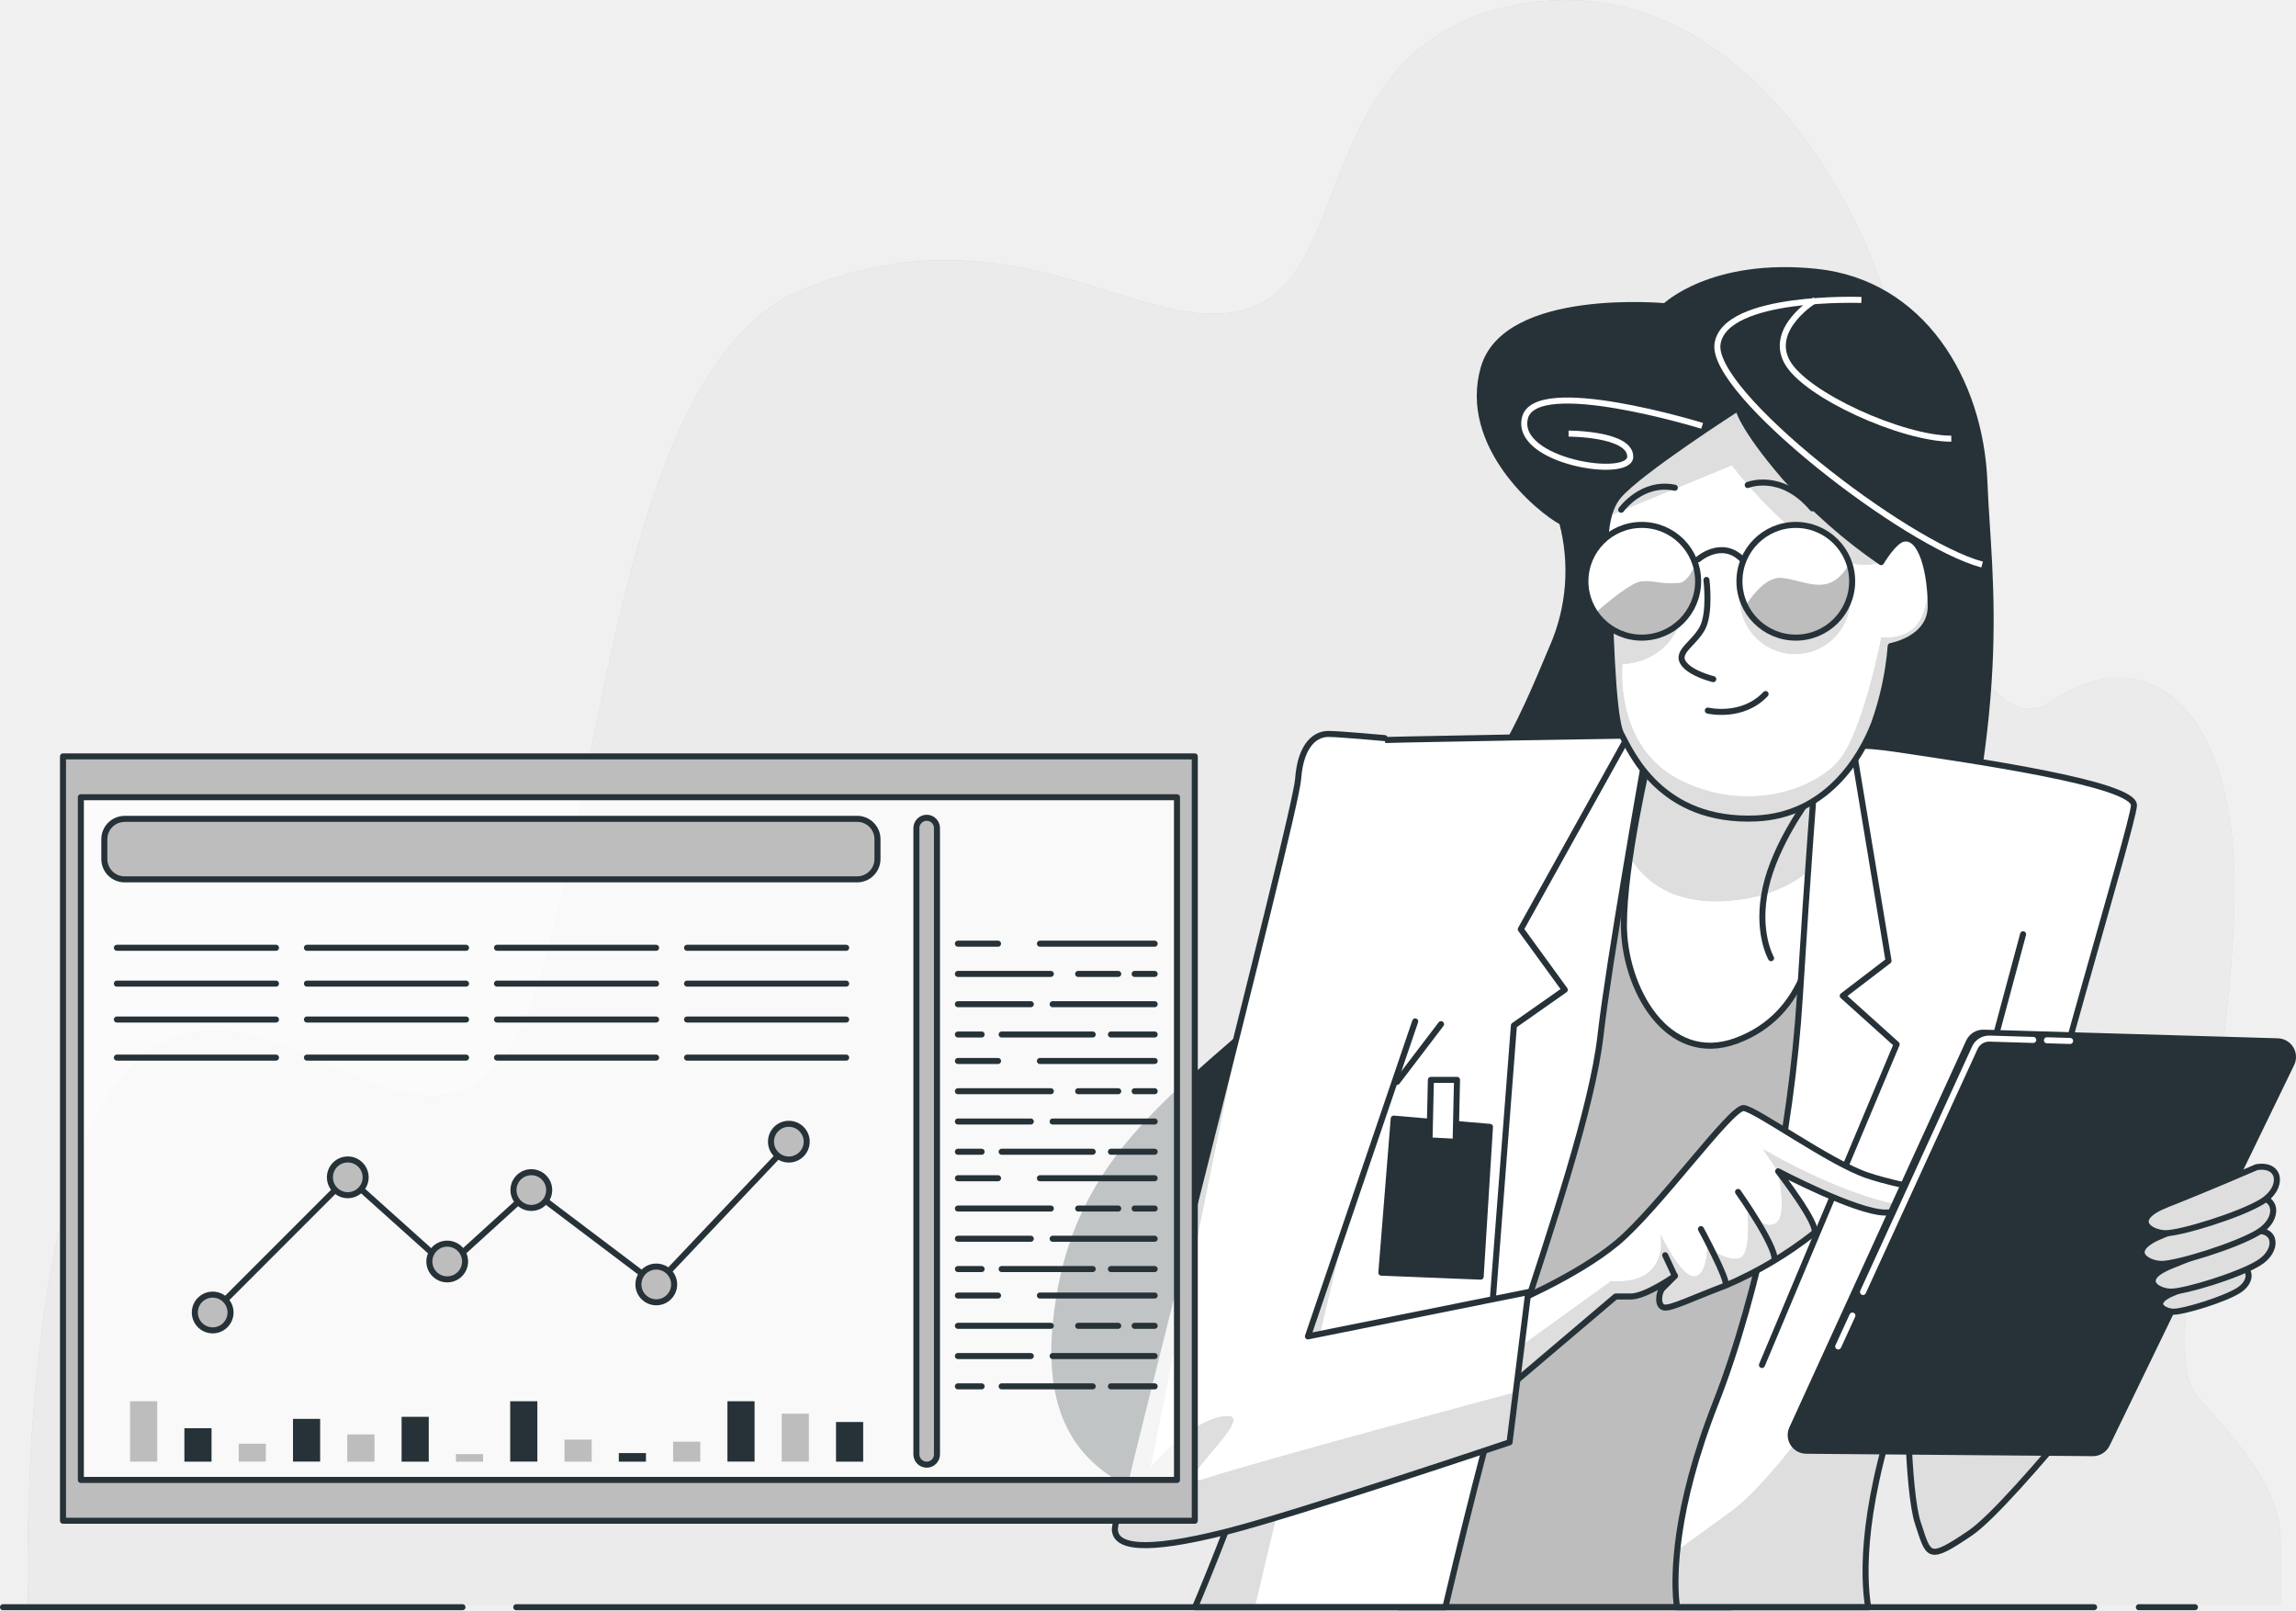
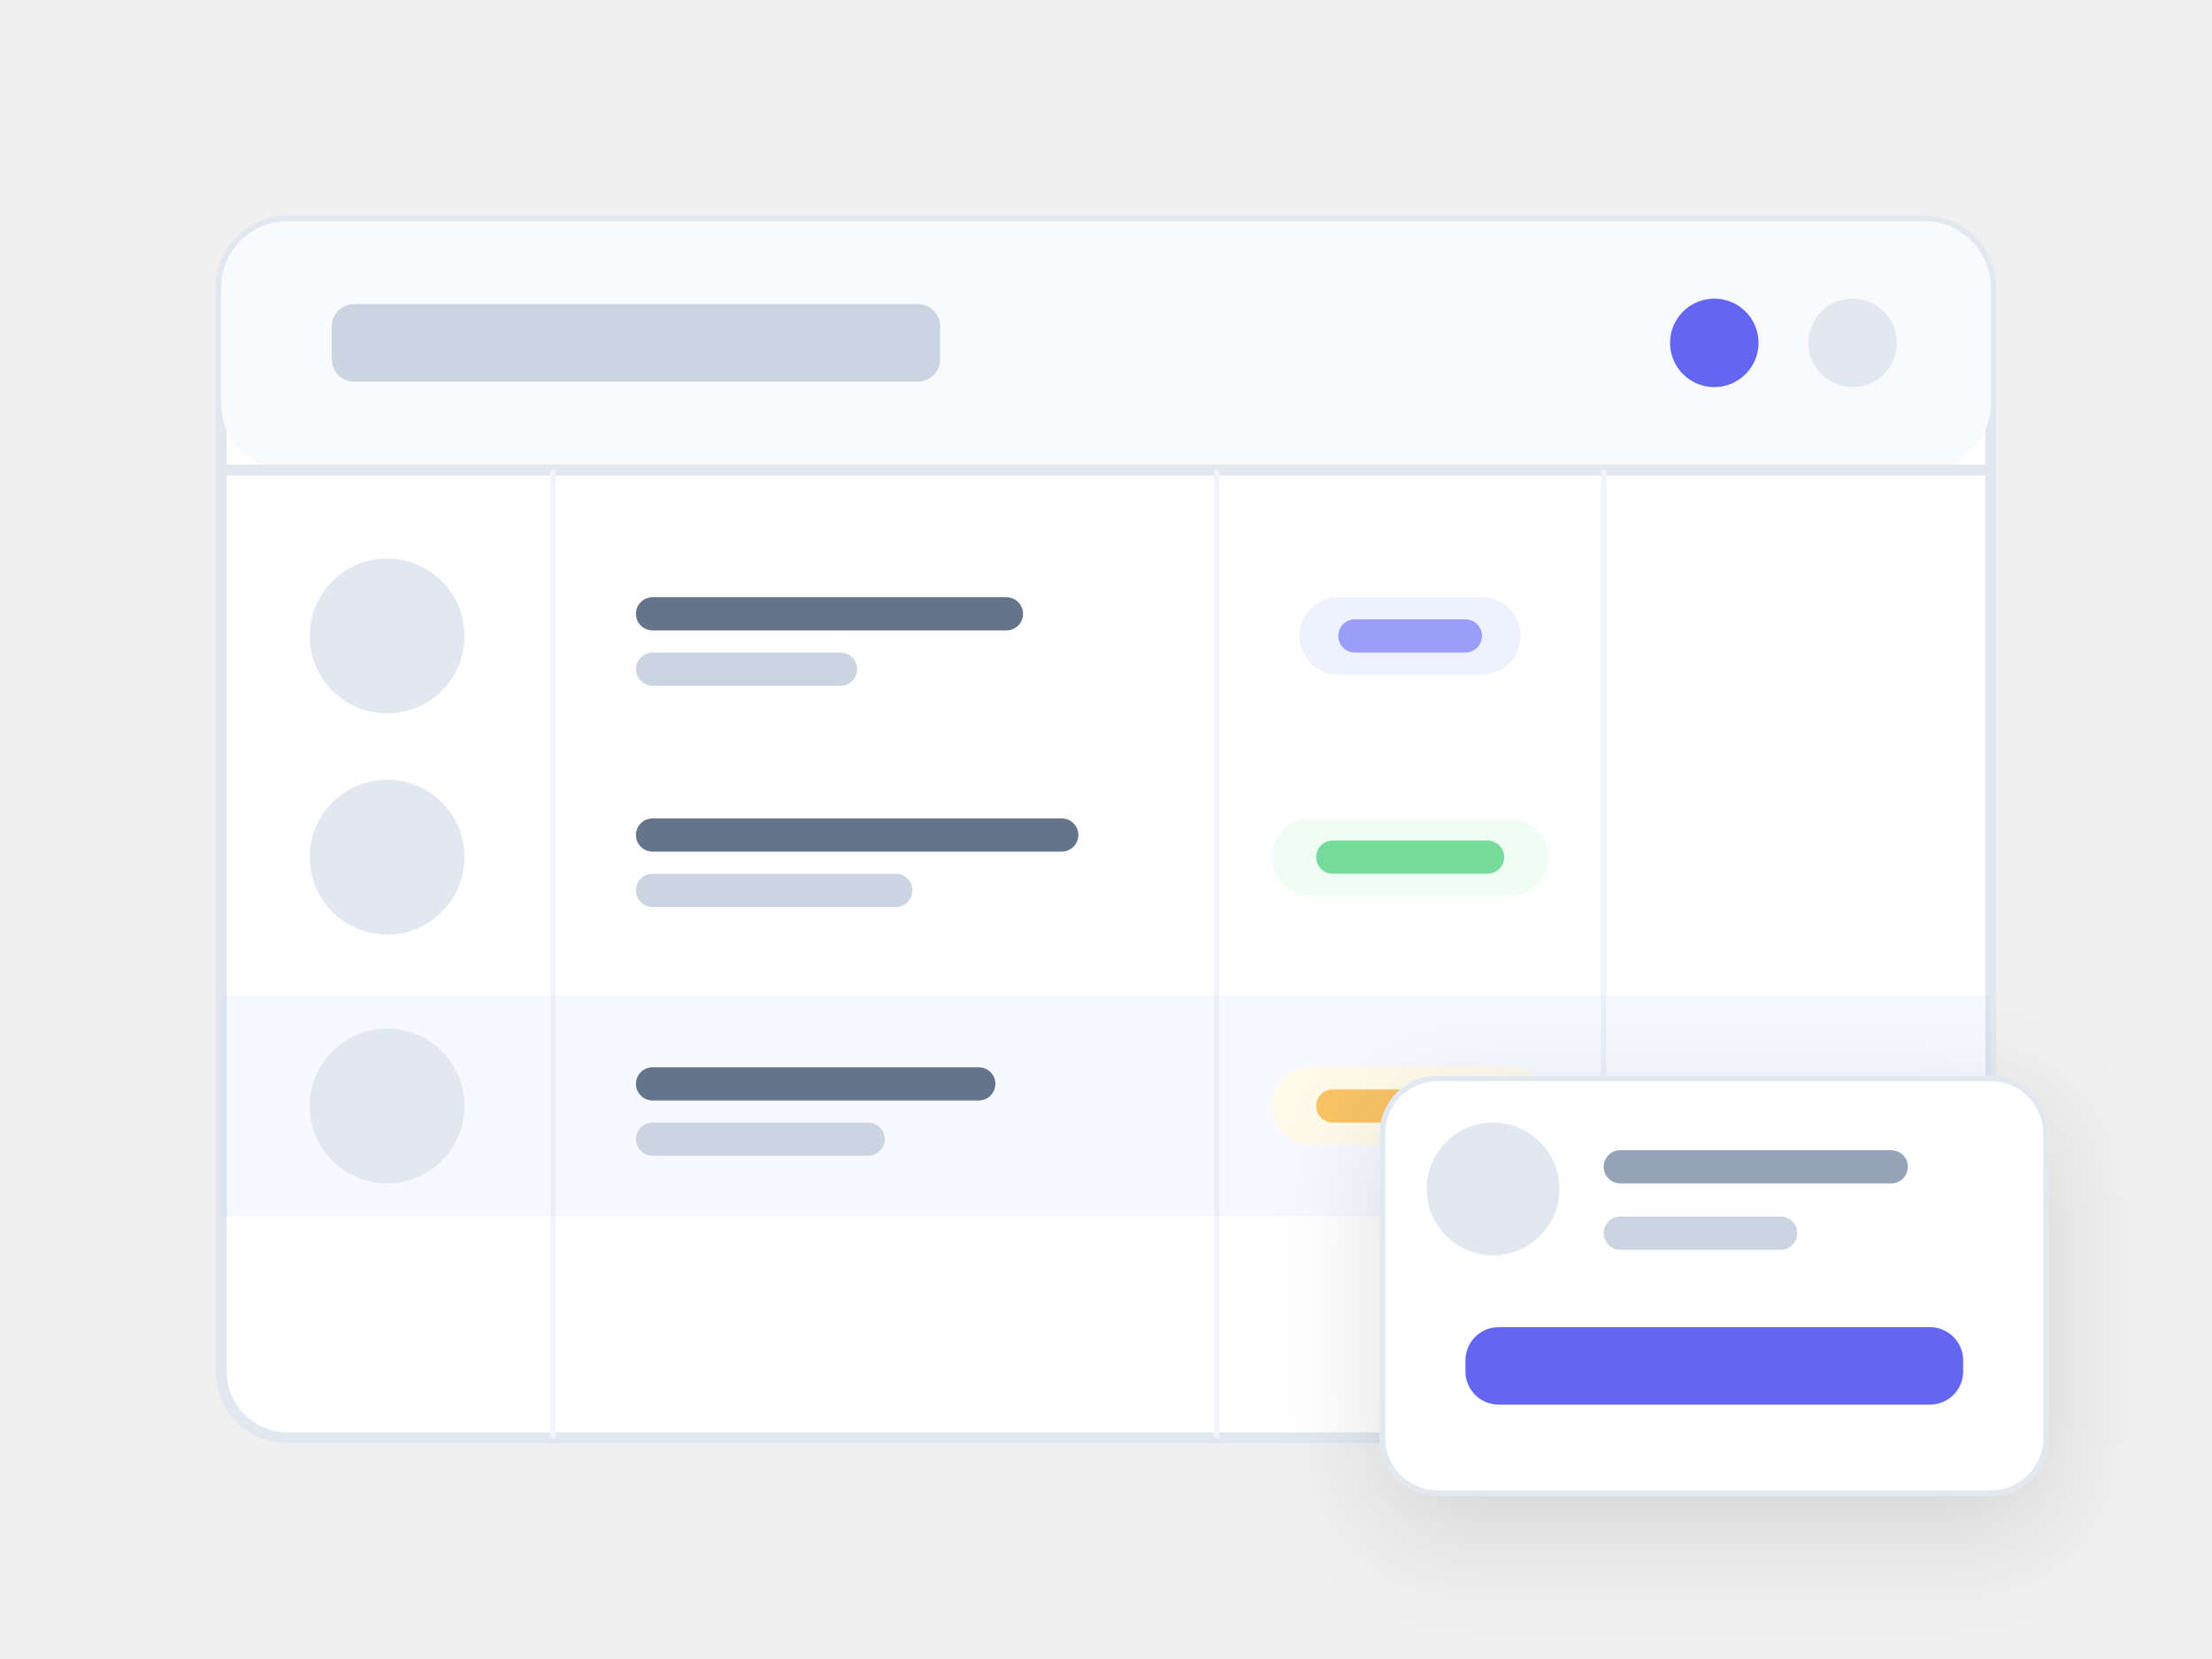
- <svg xmlns="http://www.w3.org/2000/svg" viewBox="0 0 380.53 266.86">
-   <defs>
-     <style>.cls-1,.cls-23,.cls-4,.cls-7,.cls-9{fill:#fff;}.cls-1,.cls-10,.cls-2,.cls-5{stroke:#263238;}.cls-1,.cls-10,.cls-15,.cls-2,.cls-5{stroke-linecap:round;stroke-linejoin:round;}.cls-2,.cls-3{fill:#bdbdbd;}.cls-4{opacity:0.7;}.cls-24,.cls-5{fill:#263238;}.cls-10,.cls-15,.cls-6{fill:none;}.cls-15,.cls-6{stroke:#fff;}.cls-6{stroke-miterlimit:10;}.cls-8{clip-path:url(#clip-path);}.cls-13,.cls-9{opacity:0.5;}.cls-11{clip-path:url(#clip-path-2);}.cls-12{clip-path:url(#clip-path-3);}.cls-14{clip-path:url(#clip-path-4);}.cls-16{clip-path:url(#clip-path-5);}.cls-17{clip-path:url(#clip-path-6);}.cls-18{clip-path:url(#clip-path-7);}.cls-19{clip-path:url(#clip-path-8);}.cls-20{clip-path:url(#clip-path-9);}.cls-21{clip-path:url(#clip-path-10);}.cls-22{clip-path:url(#clip-path-11);}.cls-23{opacity:0.71;}</style>
-     <clipPath id="clip-path" transform="translate(-61.23 -115.14)">
-       <path id="_Clipping_Path_" data-name="&lt;Clipping Path&gt;" class="cls-1" d="M334.48,240.88s-4.11,17.32-4.11,27.57,7.07,23.48,18.69,19.15S362.51,271,362.51,263s-.45-18.91-.45-18.91-5.7,4.56-14.59,1.59S334.48,240.88,334.48,240.88Z" />
-     </clipPath>
-     <clipPath id="clip-path-2" transform="translate(-61.23 -115.14)">
-       <path id="_Compound_Clipping_Path_" data-name="&lt;Compound Clipping Path&gt;" class="cls-1" d="M339,379.91c-.23-3.42-.46-14.36,6.61-32.36s12.53-44.91,13.9-67,2.51-36.47,2.51-36.47c0-4.11,1.59-6.61,13.67-4.79s39.43,5.7,39.21,9.35-16,54.7-17.78,68.15-1.37,18.91,5.47,15.49S419,323.16,419,323.16v10.25s-24.16,31-31.23,35.79-6.84,3.87-8.66-1.6-1.82-24.38-1.82-24.38c-7.69,21.08-7.28,33.14-6.43,38.28H339.15C339.12,381,339.08,380.52,339,379.91Zm48.53-76.44,9-33.5M259.29,381.5h41.49c1.36-5.77,7.62-32.13,12.27-46.49,5.24-16.18,12.08-36.24,13.45-48.32s7.07-44.22,7.07-44.22c.91-6.15,0-5.47,0-5.47s-43.77.68-47,.91-1.82,22.11-1.82,53.34C284.79,319.94,262.86,373.05,259.29,381.5Zm33.48-87.06,7.29-9.57" />
-     </clipPath>
-     <clipPath id="clip-path-3" transform="translate(-61.23 -115.14)">
-       <path id="_Clipping_Path_2" data-name="&lt;Clipping Path&gt;" class="cls-1" d="M310.77,331.59s11.63-4.79,18.46-10.48,18.92-22.57,21-22.34,14.36,9.12,20.52,11.17,10.71,2.05,10.48,3.42-2.73,2.73-7.52,2.73-17.78-6.84-17.78-6.84,7.07,9.12,5.93,10.26a65.2,65.2,0,0,1-14.59,8.66c-5.47,2.05-9.12,3.88-10.26,3.65s-.91-2.51-.22-3.19l2.05-2.05S334,330,331.51,330H329l-19.6,16.63Z" />
-     </clipPath>
-     <clipPath id="clip-path-4" transform="translate(-61.23 -115.14)">
-       <path id="_Clipping_Path_3" data-name="&lt;Clipping Path&gt;" class="cls-1" d="M290.72,237.46s-7.53-.69-9.35-.69-4.56,1.37-5,7.52S246,365.55,246,368.51s4.53,4,18.53.46c11.81-3,46.89-14.81,46.89-14.81l3.1-24.89L278,336.61l17.78-52.2" />
-     </clipPath>
-     <clipPath id="clip-path-5" transform="translate(-61.23 -115.14)">
-       <path id="_Clipping_Path_4" data-name="&lt;Clipping Path&gt;" class="cls-2" d="M431.66,325.17s-5.67,2.45-10,4.13-1.84,3.22-.15,3.22,8.27-2,10.72-3.52S434.41,324.71,431.66,325.17Z" />
-     </clipPath>
-     <clipPath id="clip-path-6" transform="translate(-61.23 -115.14)">
-       <path id="_Clipping_Path_5" data-name="&lt;Clipping Path&gt;" class="cls-2" d="M434.79,319.22s-7.7,3.33-13.53,5.61-2.49,4.37-.2,4.37,11.23-2.7,14.56-4.78S438.53,318.59,434.79,319.22Z" />
-     </clipPath>
-     <clipPath id="clip-path-7" transform="translate(-61.23 -115.14)">
-       <path id="_Clipping_Path_6" data-name="&lt;Clipping Path&gt;" class="cls-2" d="M434.56,313.66s-8.44,3.64-14.82,6.15-2.73,4.79-.23,4.79,12.31-3,16-5.25S438.66,313,434.56,313.66Z" />
-     </clipPath>
-     <clipPath id="clip-path-8" transform="translate(-61.23 -115.14)">
-       <path id="_Clipping_Path_7" data-name="&lt;Clipping Path&gt;" class="cls-2" d="M435.22,308.57s-8.43,3.65-14.81,6.15-2.74,4.79-.23,4.79,12.31-3,15.95-5.24S439.32,307.89,435.22,308.57Z" />
-     </clipPath>
-     <clipPath id="clip-path-9" transform="translate(-61.23 -115.14)">
-       <path id="_Clipping_Path_8" data-name="&lt;Clipping Path&gt;" class="cls-1" d="M349.29,182.75s-16.41,10.49-19.83,14.59-1.82,12.77-1.59,15.5.45,21,2.05,23.93,6.49,14.72,22.41,14c11.47-.53,17.25-9.87,19.53-15.8a50.17,50.17,0,0,0,2.73-12.76s6.63-1.15,6.63-6.62-1.48-11.85-4.58-11.16c-1.57.35-3.64,3.87-3.64,3.87a87.66,87.66,0,0,1-16-14.13C349.75,185.72,349.29,182.75,349.29,182.75Z" />
-     </clipPath>
-     <clipPath id="clip-path-10" transform="translate(-61.23 -115.14)">
-       <circle id="_Clipping_Path_9" data-name="&lt;Clipping Path&gt;" class="cls-1" cx="333.34" cy="211.47" r="9.34" />
-     </clipPath>
-     <clipPath id="clip-path-11" transform="translate(-61.23 -115.14)">
-       <circle id="_Clipping_Path_10" data-name="&lt;Clipping Path&gt;" class="cls-1" cx="358.87" cy="211.47" r="9.34" />
-     </clipPath>
-   </defs>
-   <g id="Background_Simple" data-name="Background Simple">
-     <path class="cls-3" d="M439.2,381.07V370.36c0-8.42-6.88-16.07-13.77-23.72s5.36-48.19,6.12-81.85-15.3-43.61-29.83-33.66S380.3,199,376.47,175.28s-26-65-62-59.66S286.2,160,268.61,166.11s-38.25-17.6-74.21-3.06S160.74,273.2,143.91,291.56s-40.54-19.12-60.43,0c-18.68,18-17.79,81.82-17.61,89.51Z" transform="translate(-61.23 -115.14)" />
-     <path class="cls-4" d="M439.2,381.07V370.36c0-8.42-6.88-16.07-13.77-23.72s5.36-48.19,6.12-81.85-15.3-43.61-29.83-33.66S380.3,199,376.47,175.28s-26-65-62-59.66S286.2,160,268.61,166.11s-38.25-17.6-74.21-3.06S160.74,273.2,143.91,291.56s-40.54-19.12-60.43,0c-18.68,18-17.79,81.82-17.61,89.51Z" transform="translate(-61.23 -115.14)" />
-   </g>
-   <g id="Character">
-     <path id="_Path_" data-name="&lt;Path&gt;" class="cls-5" d="M337.21,165.89s-26.44-2.51-30.08,10.25,9.11,23.48,13,25.53a31.52,31.52,0,0,1-1.6,20.74C313.74,233.58,308,250,283,272.79s-42.17,32.13-46.27,57.66,8.2,35.56,41.93,35.79S367.3,326.58,381,279.17s9.8-67,9.12-84.11S379.61,162,362.28,160.19,337.21,165.89,337.21,165.89Z" transform="translate(-61.23 -115.14)" />
-     <path class="cls-6" d="M343.34,185.71s-27.67-8.51-29.38-1.28,17.46,10.22,17.46,6.39S321.2,187,321.2,187" transform="translate(-61.23 -115.14)" />
-     <path class="cls-6" d="M369.73,164.85s-22.56-.85-23.84,7.24,31.08,33.2,43.85,36.61" transform="translate(-61.23 -115.14)" />
-     <path class="cls-6" d="M362.07,164.85s-7.66,4.68-4.68,10.22,19.15,12.77,27.24,12.77" transform="translate(-61.23 -115.14)" />
-     <path class="cls-2" d="M327.47,238.36a236.45,236.45,0,0,1,27.55,0c14.67.9,19.76,6.59,19.76,6.59s-22.16,90.13-24.26,106.9-2.39,29.65-2.39,29.65H293s13.47-57.5,18.86-85.34S327.47,238.36,327.47,238.36Z" transform="translate(-61.23 -115.14)" />
-     <path id="_Clipping_Path_11" data-name="&lt;Clipping Path&gt;" class="cls-7" d="M334.48,240.88s-4.11,17.32-4.11,27.57,7.07,23.48,18.69,19.15S362.51,271,362.51,263s-.45-18.91-.45-18.91-5.7,4.56-14.59,1.59S334.48,240.88,334.48,240.88Z" transform="translate(-61.23 -115.14)" />
-     <g class="cls-8">
-       <path class="cls-3" d="M362.47,258.2c-.12-7-.41-14.13-.41-14.13s-5.7,4.56-14.59,1.59-13-4.78-13-4.78-1.89,8-3.11,16.3c2.58,4.19,7.25,7.76,15.78,7.28C354,264.07,358.9,261.64,362.47,258.2Z" transform="translate(-61.23 -115.14)" />
-       <path class="cls-9" d="M362.47,258.2c-.12-7-.41-14.13-.41-14.13s-5.7,4.56-14.59,1.59-13-4.78-13-4.78-1.89,8-3.11,16.3c2.58,4.19,7.25,7.76,15.78,7.28C354,264.07,358.9,261.64,362.47,258.2Z" transform="translate(-61.23 -115.14)" />
-     </g>
-     <path id="_Clipping_Path_12" data-name="&lt;Clipping Path&gt;" class="cls-10" d="M334.48,240.88s-4.11,17.32-4.11,27.57,7.07,23.48,18.69,19.15S362.51,271,362.51,263s-.45-18.91-.45-18.91-5.7,4.56-14.59,1.59S334.48,240.88,334.48,240.88Z" transform="translate(-61.23 -115.14)" />
-     <path id="_Path_2" data-name="&lt;Path&gt;" class="cls-10" d="M360.92,247.71s-5.47,7.3-7.07,14.59.91,11.63.91,11.63" transform="translate(-61.23 -115.14)" />
-     <path id="_Compound_Clipping_Path_2" data-name="&lt;Compound Clipping Path&gt;" class="cls-7" d="M339,379.91c-.23-3.42-.46-14.36,6.61-32.36s12.53-44.91,13.9-67,2.51-36.47,2.51-36.47c0-4.11,1.59-6.61,13.67-4.79s39.43,5.7,39.21,9.35-16,54.7-17.78,68.15-1.37,18.91,5.47,15.49S419,323.16,419,323.16v10.25s-24.16,31-31.23,35.79-6.84,3.87-8.66-1.6-1.82-24.38-1.82-24.38c-7.69,21.08-7.28,33.14-6.43,38.28H339.15C339.12,381,339.08,380.52,339,379.91Zm48.53-76.44,9-33.5M259.29,381.5h41.49c1.36-5.77,7.62-32.13,12.27-46.49,5.24-16.18,12.08-36.24,13.45-48.32s7.07-44.22,7.07-44.22c.91-6.15,0-5.47,0-5.47s-43.77.68-47,.91-1.82,22.11-1.82,53.34C284.79,319.94,262.86,373.05,259.29,381.5Zm33.48-87.06,7.29-9.57" transform="translate(-61.23 -115.14)" />
-     <g class="cls-11">
-       <path class="cls-3" d="M397.16,316.78c.35-2.6,1.22-6.59,2.39-11.37l-8.35-1.57s-28.57,50.9-42.86,61.62c-3.2,2.4-6.31,4.58-9.09,6.62a45.61,45.61,0,0,0-.21,7.83c0,.61.08,1.12.11,1.59H370.9c-.85-5.14-1.26-17.2,6.43-38.28,0,0,0,18.91,1.82,24.38s1.6,6.39,8.66,1.6S419,333.41,419,333.41V323.16s-9.57,5.7-16.41,9.11S395.33,330.22,397.16,316.78Z" transform="translate(-61.23 -115.14)" />
-       <path class="cls-3" d="M287.17,306.07l-6.56,13.12c-6.55,26.71-18.74,56.2-21.32,62.31h9.88Z" transform="translate(-61.23 -115.14)" />
-       <path class="cls-9" d="M397.16,316.78c.35-2.6,1.22-6.59,2.39-11.37l-8.35-1.57s-28.57,50.9-42.86,61.62c-3.2,2.4-6.31,4.58-9.09,6.62a45.61,45.61,0,0,0-.21,7.83c0,.61.08,1.12.11,1.59H370.9c-.85-5.14-1.26-17.2,6.43-38.28,0,0,0,18.91,1.82,24.38s1.6,6.39,8.66,1.6S419,333.41,419,333.41V323.16s-9.57,5.7-16.41,9.11S395.33,330.22,397.16,316.78Z" transform="translate(-61.23 -115.14)" />
-       <path class="cls-9" d="M287.17,306.07l-6.56,13.12c-6.55,26.71-18.74,56.2-21.32,62.31h9.88Z" transform="translate(-61.23 -115.14)" />
-     </g>
-     <path id="_Compound_Clipping_Path_3" data-name="&lt;Compound Clipping Path&gt;" class="cls-10" d="M339,379.91c-.23-3.42-.46-14.36,6.61-32.36s12.53-44.91,13.9-67,2.51-36.47,2.51-36.47c0-4.11,1.59-6.61,13.67-4.79s39.43,5.7,39.21,9.35-16,54.7-17.78,68.15-1.37,18.91,5.47,15.49S419,323.16,419,323.16v10.25s-24.16,31-31.23,35.79-6.84,3.87-8.66-1.6-1.82-24.38-1.82-24.38c-7.69,21.08-7.28,33.14-6.43,38.28H339.15C339.12,381,339.08,380.52,339,379.91Zm48.53-76.44,9-33.5M259.29,381.5h41.49c1.36-5.77,7.62-32.13,12.27-46.49,5.24-16.18,12.08-36.24,13.45-48.32s7.07-44.22,7.07-44.22c.91-6.15,0-5.47,0-5.47s-43.77.68-47,.91-1.82,22.11-1.82,53.34C284.79,319.94,262.86,373.05,259.29,381.5Zm33.48-87.06,7.29-9.57" transform="translate(-61.23 -115.14)" />
-     <polyline id="_Path_3" data-name="&lt;Path&gt;" class="cls-10" points="270.05 121.63 252.05 154 259.34 164.03 250.91 169.95 245.89 235.14" />
-     <polyline class="cls-10" points="307.48 125.98 313 159.23 305.41 165.03 314.34 173.07 292.02 226.21" />
-     <path id="_Clipping_Path_13" data-name="&lt;Clipping Path&gt;" class="cls-7" d="M310.77,331.59s11.63-4.79,18.46-10.48,18.92-22.57,21-22.34,14.36,9.12,20.52,11.17,10.71,2.05,10.48,3.42-2.73,2.73-7.52,2.73-17.78-6.84-17.78-6.84,7.07,9.12,5.93,10.26a65.2,65.2,0,0,1-14.59,8.66c-5.47,2.05-9.12,3.88-10.26,3.65s-.91-2.51-.22-3.19l2.05-2.05S334,330,331.51,330H329l-19.6,16.63Z" transform="translate(-61.23 -115.14)" />
-     <g class="cls-12">
-       <path class="cls-3" d="M379.2,315.21l-.2,0c-10.75-.74-25.56-9.63-25.56-9.63l2.46,3.69s13,6.84,17.78,6.84A14.55,14.55,0,0,0,379.2,315.21Z" transform="translate(-61.23 -115.14)" />
-       <path class="cls-3" d="M355.66,317.78c-1.85,1.49-4.81-1.85-4.81-1.85s.74,7.41-1.48,7.78-5.19-1.85-5.19-1.85,0,4.81-2.22,4.81-5.55-7-5.55-7,.8,3.52-1.49,5.92-6.66,1.85-6.66,1.85L310.85,340l-1,1.16-.49,5.46L329,330h2.5c2.51,0,7.3-3.42,7.3-3.42l-2.05,2.05c-.69.68-.92,3,.22,3.19s4.79-1.6,10.26-3.65a65.2,65.2,0,0,0,14.59-8.66c1.14-1.14-5.93-10.26-5.93-10.26S357.51,316.3,355.66,317.78Z" transform="translate(-61.23 -115.14)" />
-       <g class="cls-13">
-         <path class="cls-7" d="M379.2,315.21l-.2,0c-10.75-.74-25.56-9.63-25.56-9.63l2.46,3.69s13,6.84,17.78,6.84A14.55,14.55,0,0,0,379.2,315.21Z" transform="translate(-61.23 -115.14)" />
-         <path class="cls-7" d="M355.66,317.78c-1.85,1.49-4.81-1.85-4.81-1.85s.74,7.41-1.48,7.78-5.19-1.85-5.19-1.85,0,4.81-2.22,4.81-5.55-7-5.55-7,.8,3.52-1.49,5.92-6.66,1.85-6.66,1.85L310.85,340l-1,1.16-.49,5.46L329,330h2.5c2.51,0,7.3-3.42,7.3-3.42l-2.05,2.05c-.69.68-.92,3,.22,3.19s4.79-1.6,10.26-3.65a65.2,65.2,0,0,0,14.59-8.66c1.14-1.14-5.93-10.26-5.93-10.26S357.51,316.3,355.66,317.78Z" transform="translate(-61.23 -115.14)" />
-       </g>
-       <line id="_Path_4" data-name="&lt;Path&gt;" class="cls-10" x1="277.57" y1="211.43" x2="275.98" y2="208.02" />
-       <path id="_Path_5" data-name="&lt;Path&gt;" class="cls-10" d="M343.14,318.83s4.56,8.43,4.1,9.34" transform="translate(-61.23 -115.14)" />
-       <path id="_Path_6" data-name="&lt;Path&gt;" class="cls-10" d="M349.29,312.67s7.07,10,5.93,11.63" transform="translate(-61.23 -115.14)" />
-     </g>
-     <path id="_Clipping_Path_14" data-name="&lt;Clipping Path&gt;" class="cls-10" d="M310.77,331.59s11.63-4.79,18.46-10.48,18.92-22.57,21-22.34,14.36,9.12,20.52,11.17,10.71,2.05,10.48,3.42-2.73,2.73-7.52,2.73-17.78-6.84-17.78-6.84,7.07,9.12,5.93,10.26a65.2,65.2,0,0,1-14.59,8.66c-5.47,2.05-9.12,3.88-10.26,3.65s-.91-2.51-.22-3.19l2.05-2.05S334,330,331.51,330H329l-19.6,16.63Z" transform="translate(-61.23 -115.14)" />
-     <path id="_Clipping_Path_15" data-name="&lt;Clipping Path&gt;" class="cls-7" d="M290.72,237.46s-7.53-.69-9.35-.69-4.56,1.37-5,7.52S246,365.55,246,368.51s4.53,4,18.53.46c11.81-3,46.89-14.81,46.89-14.81l3.1-24.89L278,336.61l17.78-52.2" transform="translate(-61.23 -115.14)" />
-     <g class="cls-14">
-       <path class="cls-3" d="M312.49,345.85c-2.58.69-43.44,11.66-51.22,14.25-8,2.68,8.93-10.72,3.13-10.27s-12.51,8.48-12.51,8.48l15.54-76.26C258.49,318,246,366.6,246,368.51c0,3,4.53,4,18.53.46,11.81-3,46.89-14.81,46.89-14.81Z" transform="translate(-61.23 -115.14)" />
-       <path class="cls-9" d="M312.49,345.85c-2.58.69-43.44,11.66-51.22,14.25-8,2.68,8.93-10.72,3.13-10.27s-12.51,8.48-12.51,8.48l15.54-76.26C258.49,318,246,366.6,246,368.51c0,3,4.53,4,18.53.46,11.81-3,46.89-14.81,46.89-14.81Z" transform="translate(-61.23 -115.14)" />
-     </g>
-     <path id="_Clipping_Path_16" data-name="&lt;Clipping Path&gt;" class="cls-10" d="M290.72,237.46s-7.53-.69-9.35-.69-4.56,1.37-5,7.52S246,365.55,246,368.51s4.53,4,18.53.46c11.81-3,46.89-14.81,46.89-14.81l3.1-24.89L278,336.61l17.78-52.2" transform="translate(-61.23 -115.14)" />
-     <polygon id="_Path_7" data-name="&lt;Path&gt;" class="cls-5" points="230.99 185.38 228.94 210.91 245.4 211.57 246.94 186.75 230.99 185.38" />
-     <polygon id="_Path_8" data-name="&lt;Path&gt;" class="cls-1" points="237.15 178.96 236.92 188.99 241.25 189.22 241.48 178.96 237.15 178.96" />
-     <path id="_Path_9" data-name="&lt;Path&gt;" class="cls-5" d="M387.55,287.79l-29.3,64.1a2.59,2.59,0,0,0,2.33,3.67l47.48.4a2.58,2.58,0,0,0,2.35-1.45L441,291.43a2.59,2.59,0,0,0-2.26-3.72L390,286.28A2.61,2.61,0,0,0,387.55,287.79Z" transform="translate(-61.23 -115.14)" />
-     <line id="_Path_10" data-name="&lt;Path&gt;" class="cls-15" x1="307.01" y1="218.02" x2="304.66" y2="223.14" />
-     <path id="_Path_11" data-name="&lt;Path&gt;" class="cls-15" d="M398.21,287.48l-7.25-.22a2.6,2.6,0,0,0-2.43,1.52L370,329.25" transform="translate(-61.23 -115.14)" />
-     <line id="_Path_12" data-name="&lt;Path&gt;" class="cls-15" x1="343.09" y1="172.51" x2="339.25" y2="172.4" />
-     <path id="_Clipping_Path_17" data-name="&lt;Clipping Path&gt;" class="cls-3" d="M431.66,325.17s-5.67,2.45-10,4.13-1.84,3.22-.15,3.22,8.27-2,10.72-3.52S434.41,324.71,431.66,325.17Z" transform="translate(-61.23 -115.14)" />
-     <g class="cls-16">
-       <path id="_Path_13" data-name="&lt;Path&gt;" class="cls-9" d="M431.66,325.17s-5.67,2.45-10,4.13-1.84,3.22-.15,3.22,8.27-2,10.72-3.52S434.41,324.71,431.66,325.17Z" transform="translate(-61.23 -115.14)" />
-     </g>
-     <path id="_Clipping_Path_18" data-name="&lt;Clipping Path&gt;" class="cls-10" d="M431.66,325.17s-5.67,2.45-10,4.13-1.84,3.22-.15,3.22,8.27-2,10.72-3.52S434.41,324.71,431.66,325.17Z" transform="translate(-61.23 -115.14)" />
-     <path id="_Clipping_Path_19" data-name="&lt;Clipping Path&gt;" class="cls-3" d="M434.79,319.22s-7.7,3.33-13.53,5.61-2.49,4.37-.2,4.37,11.23-2.7,14.56-4.78S438.53,318.59,434.79,319.22Z" transform="translate(-61.23 -115.14)" />
-     <g class="cls-17">
-       <path id="_Path_14" data-name="&lt;Path&gt;" class="cls-9" d="M434.79,319.22s-7.7,3.33-13.53,5.61-2.49,4.37-.2,4.37,11.23-2.7,14.56-4.78S438.53,318.59,434.79,319.22Z" transform="translate(-61.23 -115.14)" />
-     </g>
-     <path id="_Clipping_Path_20" data-name="&lt;Clipping Path&gt;" class="cls-10" d="M434.79,319.22s-7.7,3.33-13.53,5.61-2.49,4.37-.2,4.37,11.23-2.7,14.56-4.78S438.53,318.59,434.79,319.22Z" transform="translate(-61.23 -115.14)" />
-     <path id="_Clipping_Path_21" data-name="&lt;Clipping Path&gt;" class="cls-3" d="M434.56,313.66s-8.44,3.64-14.82,6.15-2.73,4.79-.23,4.79,12.31-3,16-5.25S438.66,313,434.56,313.66Z" transform="translate(-61.23 -115.14)" />
-     <g class="cls-18">
-       <path id="_Path_15" data-name="&lt;Path&gt;" class="cls-9" d="M434.56,313.66s-8.44,3.64-14.82,6.15-2.73,4.79-.23,4.79,12.31-3,16-5.25S438.66,313,434.56,313.66Z" transform="translate(-61.23 -115.14)" />
-     </g>
-     <path id="_Clipping_Path_22" data-name="&lt;Clipping Path&gt;" class="cls-10" d="M434.56,313.66s-8.44,3.64-14.82,6.15-2.73,4.79-.23,4.79,12.31-3,16-5.25S438.66,313,434.56,313.66Z" transform="translate(-61.23 -115.14)" />
-     <path id="_Clipping_Path_23" data-name="&lt;Clipping Path&gt;" class="cls-3" d="M435.22,308.57s-8.43,3.65-14.81,6.15-2.74,4.79-.23,4.79,12.31-3,15.95-5.24S439.32,307.89,435.22,308.57Z" transform="translate(-61.23 -115.14)" />
-     <g class="cls-19">
-       <path id="_Path_16" data-name="&lt;Path&gt;" class="cls-9" d="M435.22,308.57s-8.43,3.65-14.81,6.15-2.74,4.79-.23,4.79,12.31-3,15.95-5.24S439.32,307.89,435.22,308.57Z" transform="translate(-61.23 -115.14)" />
-     </g>
-     <path id="_Clipping_Path_24" data-name="&lt;Clipping Path&gt;" class="cls-10" d="M435.22,308.57s-8.43,3.65-14.81,6.15-2.74,4.79-.23,4.79,12.31-3,15.95-5.24S439.32,307.89,435.22,308.57Z" transform="translate(-61.23 -115.14)" />
-     <path id="_Clipping_Path_25" data-name="&lt;Clipping Path&gt;" class="cls-7" d="M349.29,182.75s-16.41,10.49-19.83,14.59-1.82,12.77-1.59,15.5.45,21,2.05,23.93,6.49,14.72,22.41,14c11.47-.53,17.25-9.87,19.53-15.8a50.17,50.17,0,0,0,2.73-12.76s6.63-1.15,6.63-6.62-1.48-11.85-4.58-11.16c-1.57.35-3.64,3.87-3.64,3.87a87.66,87.66,0,0,1-16-14.13C349.75,185.72,349.29,182.75,349.29,182.75Z" transform="translate(-61.23 -115.14)" />
-     <g class="cls-20">
-       <path class="cls-3" d="M348.26,192.24s15,19.86,24.74,16a87.66,87.66,0,0,1-16-14.13c-7.29-8.43-7.75-11.4-7.75-11.4s-16.41,10.49-19.83,14.59a8.63,8.63,0,0,0-1.61,3.38Z" transform="translate(-61.23 -115.14)" />
-       <path class="cls-3" d="M381,212.22a18,18,0,0,1-1.29,5.2c-1.86,4.08-6.67,3.34-6.67,3.34s-3,15.55-7,20.36-15.18,8.89-26.29,3.34-9.63-19.26-9.63-19.26,6.67,0,9.26-6.3-.74-9.26-7.41-8.88a6.67,6.67,0,0,0-4.21,1.71c.05.43.09.81.12,1.11.23,2.74.45,21,2.05,23.93s6.49,14.72,22.41,14c11.47-.53,17.25-9.87,19.53-15.8a50.17,50.17,0,0,0,2.73-12.76s6.63-1.15,6.63-6.62A31.49,31.49,0,0,0,381,212.22Z" transform="translate(-61.23 -115.14)" />
-       <path class="cls-9" d="M381,212.22a18,18,0,0,1-1.29,5.2c-1.86,4.08-6.67,3.34-6.67,3.34s-3,15.55-7,20.36-15.18,8.89-26.29,3.34-9.63-19.26-9.63-19.26,6.67,0,9.26-6.3-.74-9.26-7.41-8.88a6.67,6.67,0,0,0-4.21,1.71c.05.43.09.81.12,1.11.23,2.74.45,21,2.05,23.93s6.49,14.72,22.41,14c11.47-.53,17.25-9.87,19.53-15.8a50.17,50.17,0,0,0,2.73-12.76s6.63-1.15,6.63-6.62A31.49,31.49,0,0,0,381,212.22Z" transform="translate(-61.23 -115.14)" />
-       <circle class="cls-3" cx="358.75" cy="214.37" r="9.14" transform="translate(-116.1 39.42) rotate(-22.63)" />
-       <circle class="cls-9" cx="358.75" cy="214.37" r="9.14" transform="translate(-116.1 39.42) rotate(-22.63)" />
-       <path class="cls-9" d="M348.26,192.24s15,19.86,24.74,16a87.66,87.66,0,0,1-16-14.13c-7.29-8.43-7.75-11.4-7.75-11.4s-16.41,10.49-19.83,14.59a8.63,8.63,0,0,0-1.61,3.38Z" transform="translate(-61.23 -115.14)" />
-     </g>
-     <path id="_Clipping_Path_26" data-name="&lt;Clipping Path&gt;" class="cls-10" d="M349.29,182.75s-16.41,10.49-19.83,14.59-1.82,12.77-1.59,15.5.45,21,2.05,23.93,6.49,14.72,22.41,14c11.47-.53,17.25-9.87,19.53-15.8a50.17,50.17,0,0,0,2.73-12.76s6.63-1.15,6.63-6.62-1.48-11.85-4.58-11.16c-1.57.35-3.64,3.87-3.64,3.87a87.66,87.66,0,0,1-16-14.13C349.75,185.72,349.29,182.75,349.29,182.75Z" transform="translate(-61.23 -115.14)" />
-     <circle id="_Clipping_Path_27" data-name="&lt;Clipping Path&gt;" class="cls-7" cx="272.1" cy="96.33" r="9.34" />
-     <g class="cls-21">
-       <path class="cls-3" d="M325.61,216.73a9.35,9.35,0,0,0,16.64-8.07c-.78,1.71-1.71,3-2.72,3.08-3.16.27-3.75-.41-6.19-.27C331.76,211.57,328.05,214.59,325.61,216.73Z" transform="translate(-61.23 -115.14)" />
-     </g>
-     <circle id="_Clipping_Path_28" data-name="&lt;Clipping Path&gt;" class="cls-10" cx="272.1" cy="96.33" r="9.34" />
-     <circle id="_Clipping_Path_29" data-name="&lt;Clipping Path&gt;" class="cls-7" cx="297.63" cy="96.33" r="9.34" />
-     <g class="cls-22">
-       <path class="cls-3" d="M358.87,220.82a9.35,9.35,0,0,0,9.34-9.35,9.18,9.18,0,0,0-.48-2.93c-3.24,5.79-7.19,2.77-11.15,2.37-2.38-.24-4.62,2.38-6.1,4.67A9.34,9.34,0,0,0,358.87,220.82Z" transform="translate(-61.23 -115.14)" />
-     </g>
-     <circle id="_Clipping_Path_30" data-name="&lt;Clipping Path&gt;" class="cls-10" cx="297.63" cy="96.33" r="9.34" />
-     <path id="_Path_17" data-name="&lt;Path&gt;" class="cls-10" d="M342.68,207.83s3.88-3.42,7.3,0" transform="translate(-61.23 -115.14)" />
-     <path id="_Path_18" data-name="&lt;Path&gt;" class="cls-10" d="M329.92,199.62s3.42-4.79,8.89-3.65" transform="translate(-61.23 -115.14)" />
-     <path id="_Path_19" data-name="&lt;Path&gt;" class="cls-10" d="M350.89,195.52s5.47-2.28,10.71,3.87" transform="translate(-61.23 -115.14)" />
-     <path id="_Path_20" data-name="&lt;Path&gt;" class="cls-10" d="M344.05,211.25s.68,5.47-.68,8-4.33,3.88-3.19,5.7,5,2.74,5,2.74" transform="translate(-61.23 -115.14)" />
-     <path id="_Path_21" data-name="&lt;Path&gt;" class="cls-10" d="M344.28,232.9s5.7,1.37,9.57-2.74" transform="translate(-61.23 -115.14)" />
-     <line id="_Path_22" data-name="&lt;Path&gt;" class="cls-10" x1="76.65" y1="266.35" x2="0.5" y2="266.35" />
-     <line id="_Path_23" data-name="&lt;Path&gt;" class="cls-10" x1="347.07" y1="266.35" x2="85.56" y2="266.35" />
-     <line id="_Path_24" data-name="&lt;Path&gt;" class="cls-10" x1="363.78" y1="266.35" x2="354.49" y2="266.35" />
-   </g>
-   <g id="Graphics">
-     <rect id="_Rectangle_" data-name="&lt;Rectangle&gt;" class="cls-23" x="13.4" y="132.11" width="181.67" height="113.15" />
-     <path class="cls-2" d="M71.67,240.49V367.16H259.25V240.49ZM256.3,360.4H74.63V247.26H256.3Z" transform="translate(-61.23 -115.14)" />
-     <path id="_Rectangle_2" data-name="&lt;Rectangle&gt;" class="cls-2" d="M20.66,135.7h121.4a3.37,3.37,0,0,1,3.37,3.37v3.28a3.38,3.38,0,0,1-3.38,3.38H20.66a3.37,3.37,0,0,1-3.37-3.37v-3.28a3.37,3.37,0,0,1,3.37-3.37Z" />
-     <line id="_Path_25" data-name="&lt;Path&gt;" class="cls-10" x1="19.37" y1="157.07" x2="45.74" y2="157.07" />
-     <line id="_Path_26" data-name="&lt;Path&gt;" class="cls-10" x1="19.37" y1="163.01" x2="45.74" y2="163.01" />
-     <line id="_Path_27" data-name="&lt;Path&gt;" class="cls-10" x1="19.37" y1="168.96" x2="45.74" y2="168.96" />
-     <line id="_Path_28" data-name="&lt;Path&gt;" class="cls-10" x1="19.37" y1="175.27" x2="45.74" y2="175.27" />
-     <line id="_Path_29" data-name="&lt;Path&gt;" class="cls-10" x1="50.87" y1="157.07" x2="77.24" y2="157.07" />
-     <line id="_Path_30" data-name="&lt;Path&gt;" class="cls-10" x1="50.87" y1="163.01" x2="77.24" y2="163.01" />
-     <line id="_Path_31" data-name="&lt;Path&gt;" class="cls-10" x1="50.87" y1="168.96" x2="77.24" y2="168.96" />
-     <line id="_Path_32" data-name="&lt;Path&gt;" class="cls-10" x1="50.87" y1="175.27" x2="77.24" y2="175.27" />
-     <line id="_Path_33" data-name="&lt;Path&gt;" class="cls-10" x1="82.37" y1="157.07" x2="108.74" y2="157.07" />
-     <line id="_Path_34" data-name="&lt;Path&gt;" class="cls-10" x1="82.37" y1="163.01" x2="108.74" y2="163.01" />
-     <line id="_Path_35" data-name="&lt;Path&gt;" class="cls-10" x1="82.37" y1="168.96" x2="108.74" y2="168.96" />
-     <line id="_Path_36" data-name="&lt;Path&gt;" class="cls-10" x1="82.37" y1="175.27" x2="108.74" y2="175.27" />
-     <line id="_Path_37" data-name="&lt;Path&gt;" class="cls-10" x1="113.87" y1="157.07" x2="140.24" y2="157.07" />
-     <line id="_Path_38" data-name="&lt;Path&gt;" class="cls-10" x1="113.87" y1="163.01" x2="140.24" y2="163.01" />
-     <line id="_Path_39" data-name="&lt;Path&gt;" class="cls-10" x1="113.87" y1="168.96" x2="140.24" y2="168.96" />
-     <line id="_Path_40" data-name="&lt;Path&gt;" class="cls-10" x1="113.87" y1="175.27" x2="140.24" y2="175.27" />
-     <g id="_Group_" data-name="&lt;Group&gt;">
-       <polyline id="_Path_41" data-name="&lt;Path&gt;" class="cls-10" points="35.25 217.51 57.64 195.11 74.12 209.9 88.06 197.22 108.77 212.86 131.16 189.2" />
-       <circle id="_Path_42" data-name="&lt;Path&gt;" class="cls-2" cx="57.64" cy="195.11" r="2.96" />
-       <circle id="_Path_43" data-name="&lt;Path&gt;" class="cls-2" cx="88.06" cy="197.22" r="2.96" />
-       <circle id="_Path_44" data-name="&lt;Path&gt;" class="cls-2" cx="108.77" cy="212.86" r="2.96" />
-       <circle id="_Path_45" data-name="&lt;Path&gt;" class="cls-2" cx="130.74" cy="189.2" r="2.96" />
-       <circle id="_Path_46" data-name="&lt;Path&gt;" class="cls-2" cx="35.25" cy="217.51" r="2.96" />
-       <circle id="_Path_47" data-name="&lt;Path&gt;" class="cls-2" cx="74.12" cy="209.06" r="2.96" />
-     </g>
-     <path class="cls-2" d="M214.82,357.87h0a1.71,1.71,0,0,1-1.71-1.7V252.37a1.72,1.72,0,0,1,1.71-1.71h0a1.71,1.71,0,0,1,1.7,1.71v103.8A1.7,1.7,0,0,1,214.82,357.87Z" transform="translate(-61.23 -115.14)" />
-     <line class="cls-10" x1="172.35" y1="156.39" x2="191.37" y2="156.39" />
-     <line class="cls-10" x1="158.76" y1="156.39" x2="165.41" y2="156.39" />
-     <line class="cls-10" x1="188.05" y1="161.4" x2="191.37" y2="161.4" />
-     <line class="cls-10" x1="178.69" y1="161.4" x2="185.33" y2="161.4" />
-     <line class="cls-10" x1="158.76" y1="161.4" x2="174.16" y2="161.4" />
-     <line class="cls-10" x1="174.46" y1="166.42" x2="191.37" y2="166.42" />
-     <line class="cls-10" x1="158.76" y1="166.42" x2="170.84" y2="166.42" />
-     <line class="cls-10" x1="184.12" y1="171.44" x2="191.37" y2="171.44" />
-     <line class="cls-10" x1="166.01" y1="171.44" x2="181.1" y2="171.44" />
-     <line class="cls-10" x1="158.76" y1="171.44" x2="162.69" y2="171.44" />
-     <line class="cls-10" x1="172.35" y1="175.83" x2="191.37" y2="175.83" />
-     <line class="cls-10" x1="158.76" y1="175.83" x2="165.41" y2="175.83" />
-     <line class="cls-10" x1="188.05" y1="180.84" x2="191.37" y2="180.84" />
-     <line class="cls-10" x1="178.69" y1="180.84" x2="185.33" y2="180.84" />
-     <line class="cls-10" x1="158.76" y1="180.84" x2="174.16" y2="180.84" />
-     <line class="cls-10" x1="174.46" y1="185.86" x2="191.37" y2="185.86" />
-     <line class="cls-10" x1="158.76" y1="185.86" x2="170.84" y2="185.86" />
-     <line class="cls-10" x1="184.12" y1="190.87" x2="191.37" y2="190.87" />
-     <line class="cls-10" x1="166.01" y1="190.87" x2="181.1" y2="190.87" />
-     <line class="cls-10" x1="158.76" y1="190.87" x2="162.69" y2="190.87" />
-     <line class="cls-10" x1="172.35" y1="195.26" x2="191.37" y2="195.26" />
-     <line class="cls-10" x1="158.76" y1="195.26" x2="165.41" y2="195.26" />
-     <line class="cls-10" x1="188.05" y1="200.28" x2="191.37" y2="200.28" />
-     <line class="cls-10" x1="178.69" y1="200.28" x2="185.33" y2="200.28" />
-     <line class="cls-10" x1="158.76" y1="200.28" x2="174.16" y2="200.28" />
-     <line class="cls-10" x1="174.46" y1="205.29" x2="191.37" y2="205.29" />
-     <line class="cls-10" x1="158.76" y1="205.29" x2="170.84" y2="205.29" />
-     <line class="cls-10" x1="184.12" y1="210.31" x2="191.37" y2="210.31" />
-     <line class="cls-10" x1="166.01" y1="210.31" x2="181.1" y2="210.31" />
-     <line class="cls-10" x1="158.76" y1="210.31" x2="162.69" y2="210.31" />
-     <line class="cls-10" x1="172.35" y1="214.7" x2="191.37" y2="214.7" />
-     <line class="cls-10" x1="158.76" y1="214.7" x2="165.41" y2="214.7" />
-     <line class="cls-10" x1="188.05" y1="219.72" x2="191.37" y2="219.72" />
-     <line class="cls-10" x1="178.69" y1="219.72" x2="185.33" y2="219.72" />
-     <line class="cls-10" x1="158.76" y1="219.72" x2="174.16" y2="219.72" />
-     <line class="cls-10" x1="174.46" y1="224.73" x2="191.37" y2="224.73" />
-     <line class="cls-10" x1="158.76" y1="224.73" x2="170.84" y2="224.73" />
-     <line class="cls-10" x1="184.12" y1="229.75" x2="191.37" y2="229.75" />
-     <line class="cls-10" x1="166.01" y1="229.75" x2="181.1" y2="229.75" />
-     <line class="cls-10" x1="158.76" y1="229.75" x2="162.69" y2="229.75" />
-     <rect class="cls-3" x="21.56" y="232.22" width="4.5" height="10" />
-     <rect class="cls-24" x="30.56" y="236.69" width="4.5" height="5.54" />
-     <rect class="cls-3" x="39.56" y="239.26" width="4.5" height="2.96" />
-     <rect class="cls-24" x="48.56" y="235.14" width="4.5" height="7.08" />
-     <rect class="cls-3" x="57.56" y="237.72" width="4.5" height="4.51" />
-     <rect class="cls-24" x="66.56" y="234.8" width="4.5" height="7.43" />
-     <rect class="cls-3" x="75.56" y="240.98" width="4.5" height="1.25" />
-     <rect class="cls-24" x="84.56" y="232.22" width="4.5" height="10" />
-     <rect class="cls-3" x="93.56" y="238.58" width="4.5" height="3.65" />
-     <rect class="cls-24" x="102.56" y="240.81" width="4.5" height="1.42" />
-     <rect class="cls-3" x="111.56" y="238.92" width="4.5" height="3.31" />
-     <rect class="cls-24" x="120.56" y="232.22" width="4.5" height="10" />
-     <rect class="cls-3" x="129.56" y="234.28" width="4.5" height="7.94" />
-     <rect class="cls-24" x="138.56" y="235.66" width="4.5" height="6.57" />
+ <svg xmlns="http://www.w3.org/2000/svg" width="400" height="300" viewBox="0 0 400 300" fill="none">
+   <rect x="40" y="40" width="320" height="220" rx="12" fill="white" stroke="#E2E8F0" stroke-width="2" />
+   <rect x="40" y="40" width="320" height="45" rx="12" fill="#F8FAFC" />
+   <rect x="60" y="55" width="110" height="14" rx="4" fill="#CBD5E1" />
+   <circle cx="310" cy="62" r="8" fill="#6366F1" />
+   <circle cx="335" cy="62" r="8" fill="#E2E8F0" />
+   <line x1="40" y1="85" x2="360" y2="85" stroke="#E2E8F0" stroke-width="2" />
+   <line x1="100" y1="85" x2="100" y2="260" stroke="#F1F5F9" />
+   <line x1="220" y1="85" x2="220" y2="260" stroke="#F1F5F9" />
+   <line x1="290" y1="85" x2="290" y2="260" stroke="#F1F5F9" />
+   <circle cx="70" cy="115" r="14" fill="#E2E8F0" />
+   <rect x="115" y="108" width="70" height="6" rx="3" fill="#64748B" />
+   <rect x="115" y="118" width="40" height="6" rx="3" fill="#CBD5E1" />
+   <rect x="235" y="108" width="40" height="14" rx="7" fill="#EEF2FF" />
+   <rect x="242" y="112" width="26" height="6" rx="3" fill="#6366F1" opacity="0.6" />
+   <circle cx="70" cy="155" r="14" fill="#E2E8F0" />
+   <rect x="115" y="148" width="80" height="6" rx="3" fill="#64748B" />
+   <rect x="115" y="158" width="50" height="6" rx="3" fill="#CBD5E1" />
+   <rect x="230" y="148" width="50" height="14" rx="7" fill="#F0FDF4" />
+   <rect x="238" y="152" width="34" height="6" rx="3" fill="#22C55E" opacity="0.6" />
+   <rect x="40" y="180" width="320" height="40" fill="#6366F1" fill-opacity="0.04" />
+   <circle cx="70" cy="200" r="14" fill="#E2E8F0" />
+   <rect x="115" y="193" width="65" height="6" rx="3" fill="#64748B" />
+   <rect x="115" y="203" width="45" height="6" rx="3" fill="#CBD5E1" />
+   <rect x="230" y="193" width="50" height="14" rx="7" fill="#FFFBEB" />
+   <rect x="238" y="197" width="32" height="6" rx="3" fill="#F59E0B" opacity="0.6" />
+   <g filter="drop-shadow(0 6px 10px rgba(0,0,0,0.12))">
+     <rect x="250" y="195" width="120" height="75" rx="10" fill="white" stroke="#E2E8F0" />
+     <circle cx="270" cy="215" r="12" fill="#E2E8F0" />
+     <rect x="290" y="208" width="55" height="6" rx="3" fill="#94A3B8" />
+     <rect x="290" y="220" width="35" height="6" rx="3" fill="#CBD5E1" />
+     <rect x="265" y="240" width="90" height="14" rx="6" fill="#6366F1" />
  </g>
</svg>
